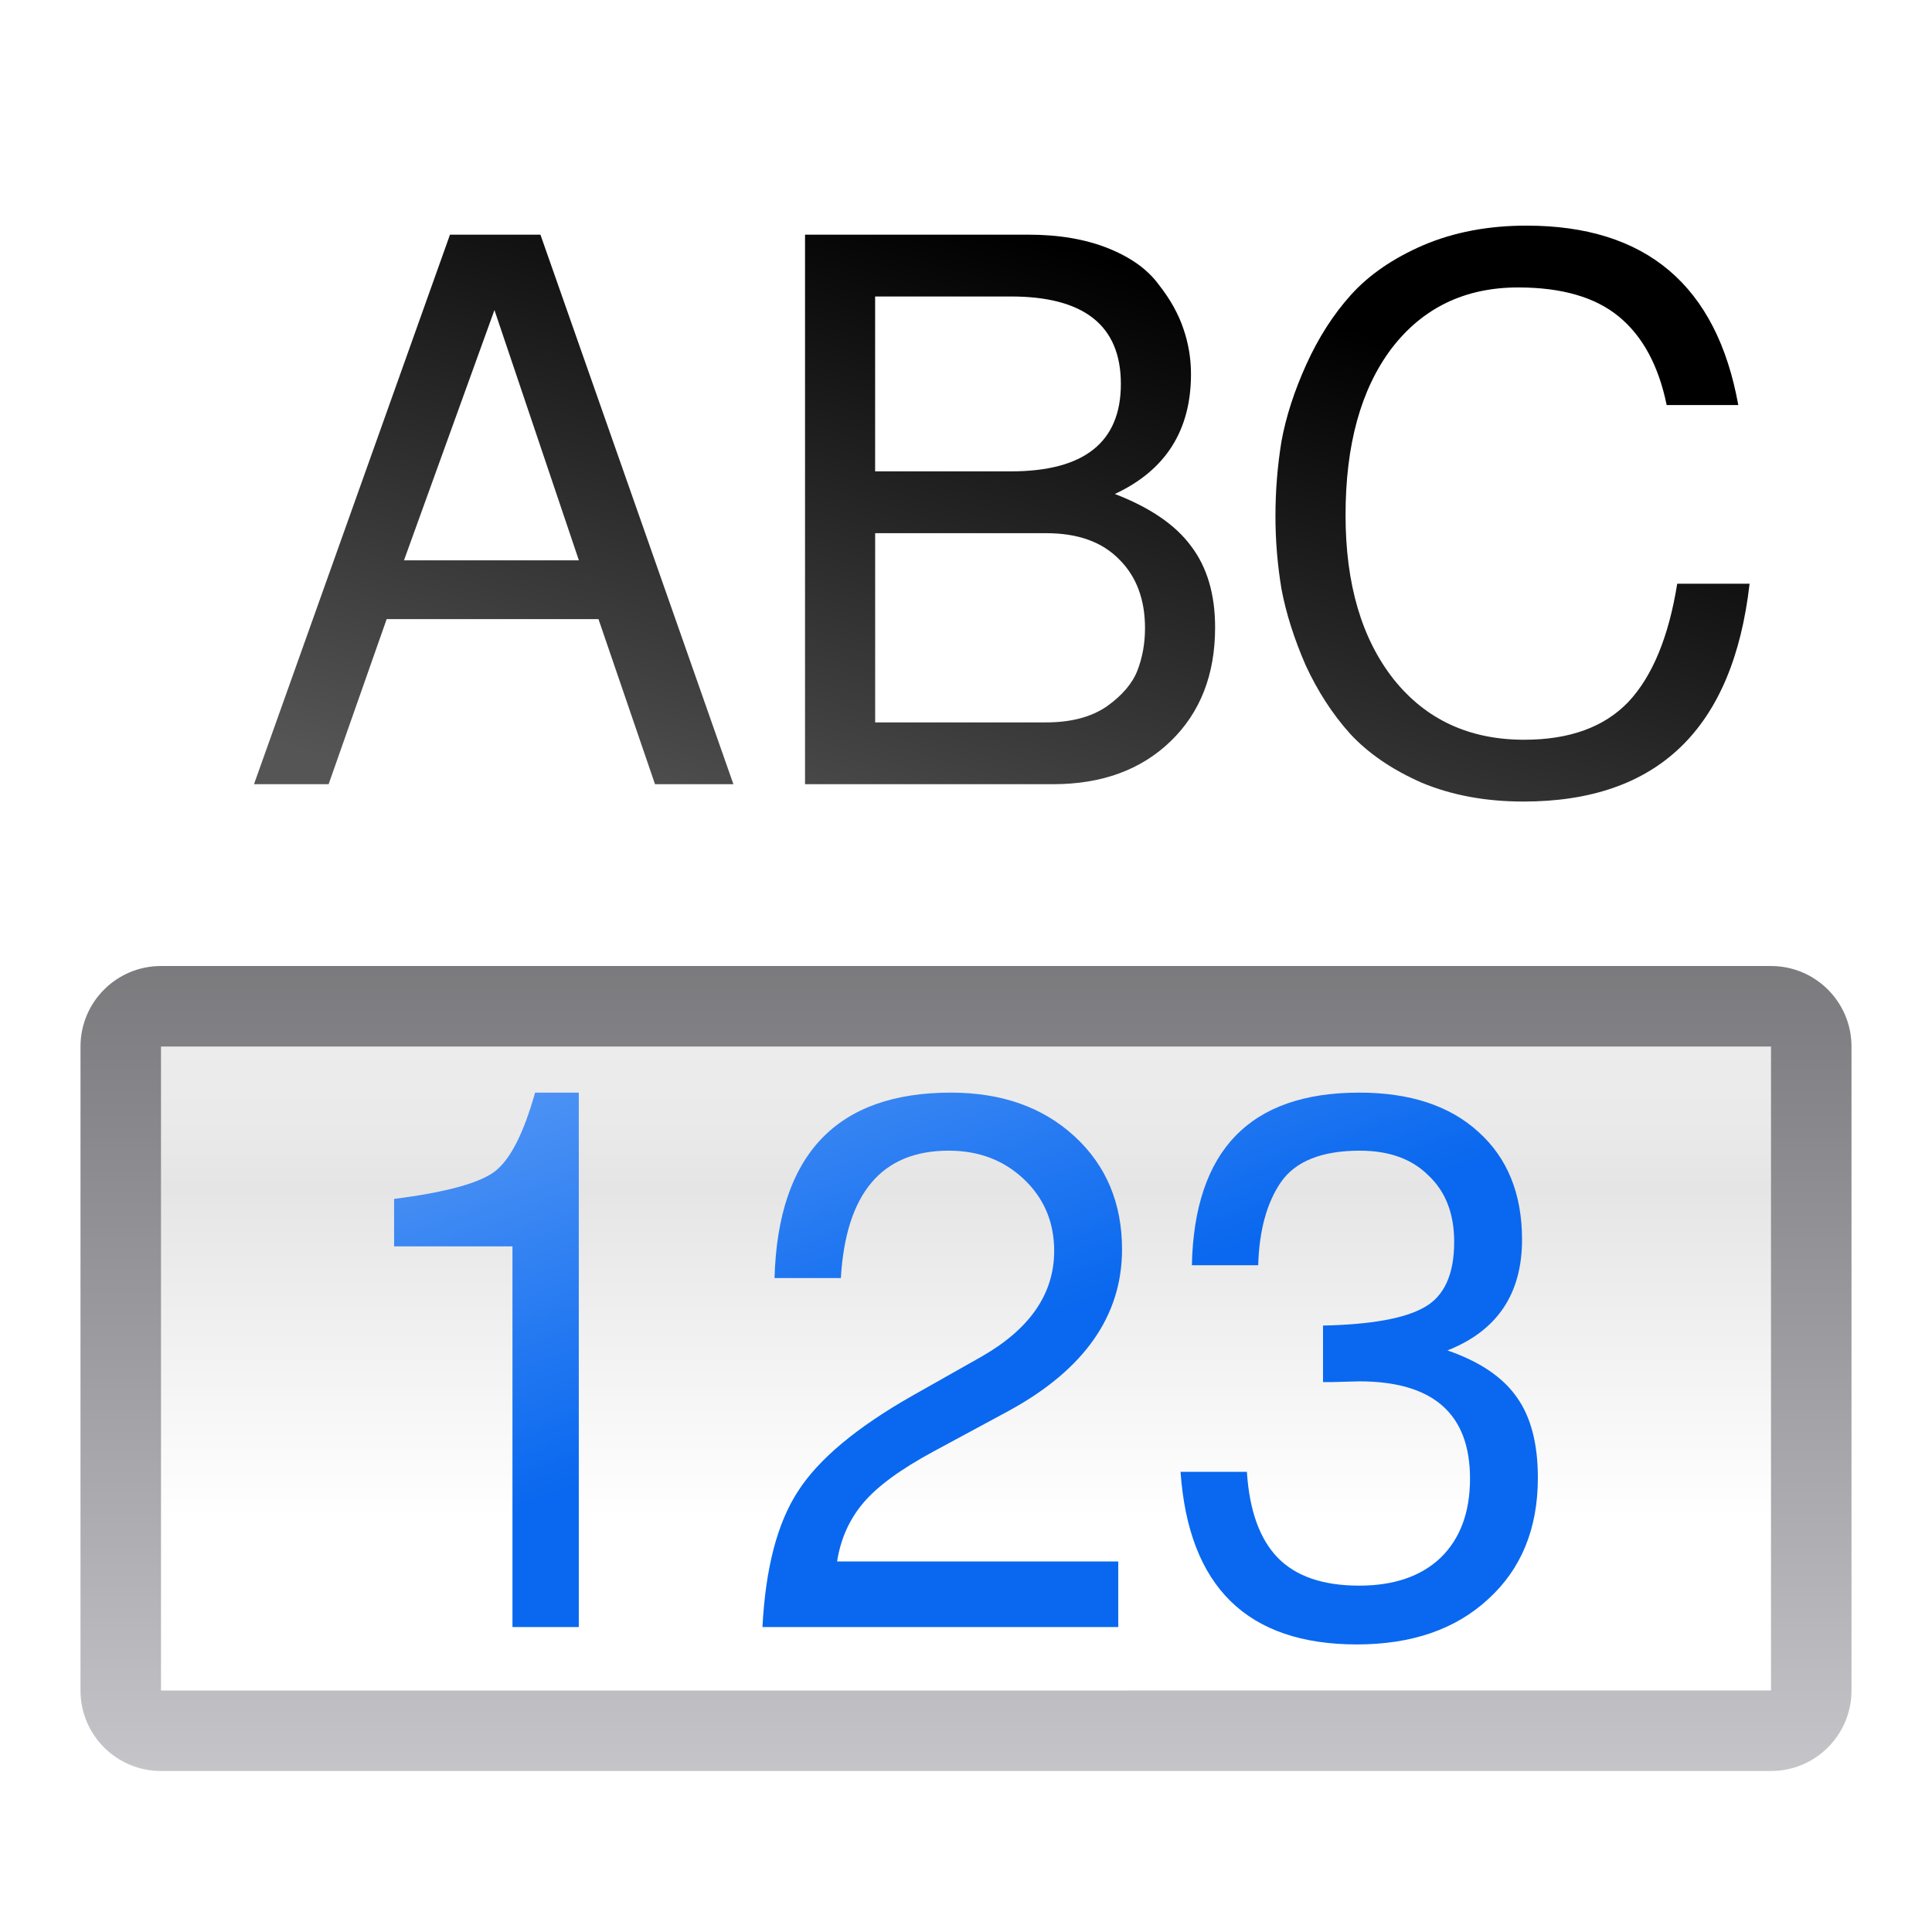
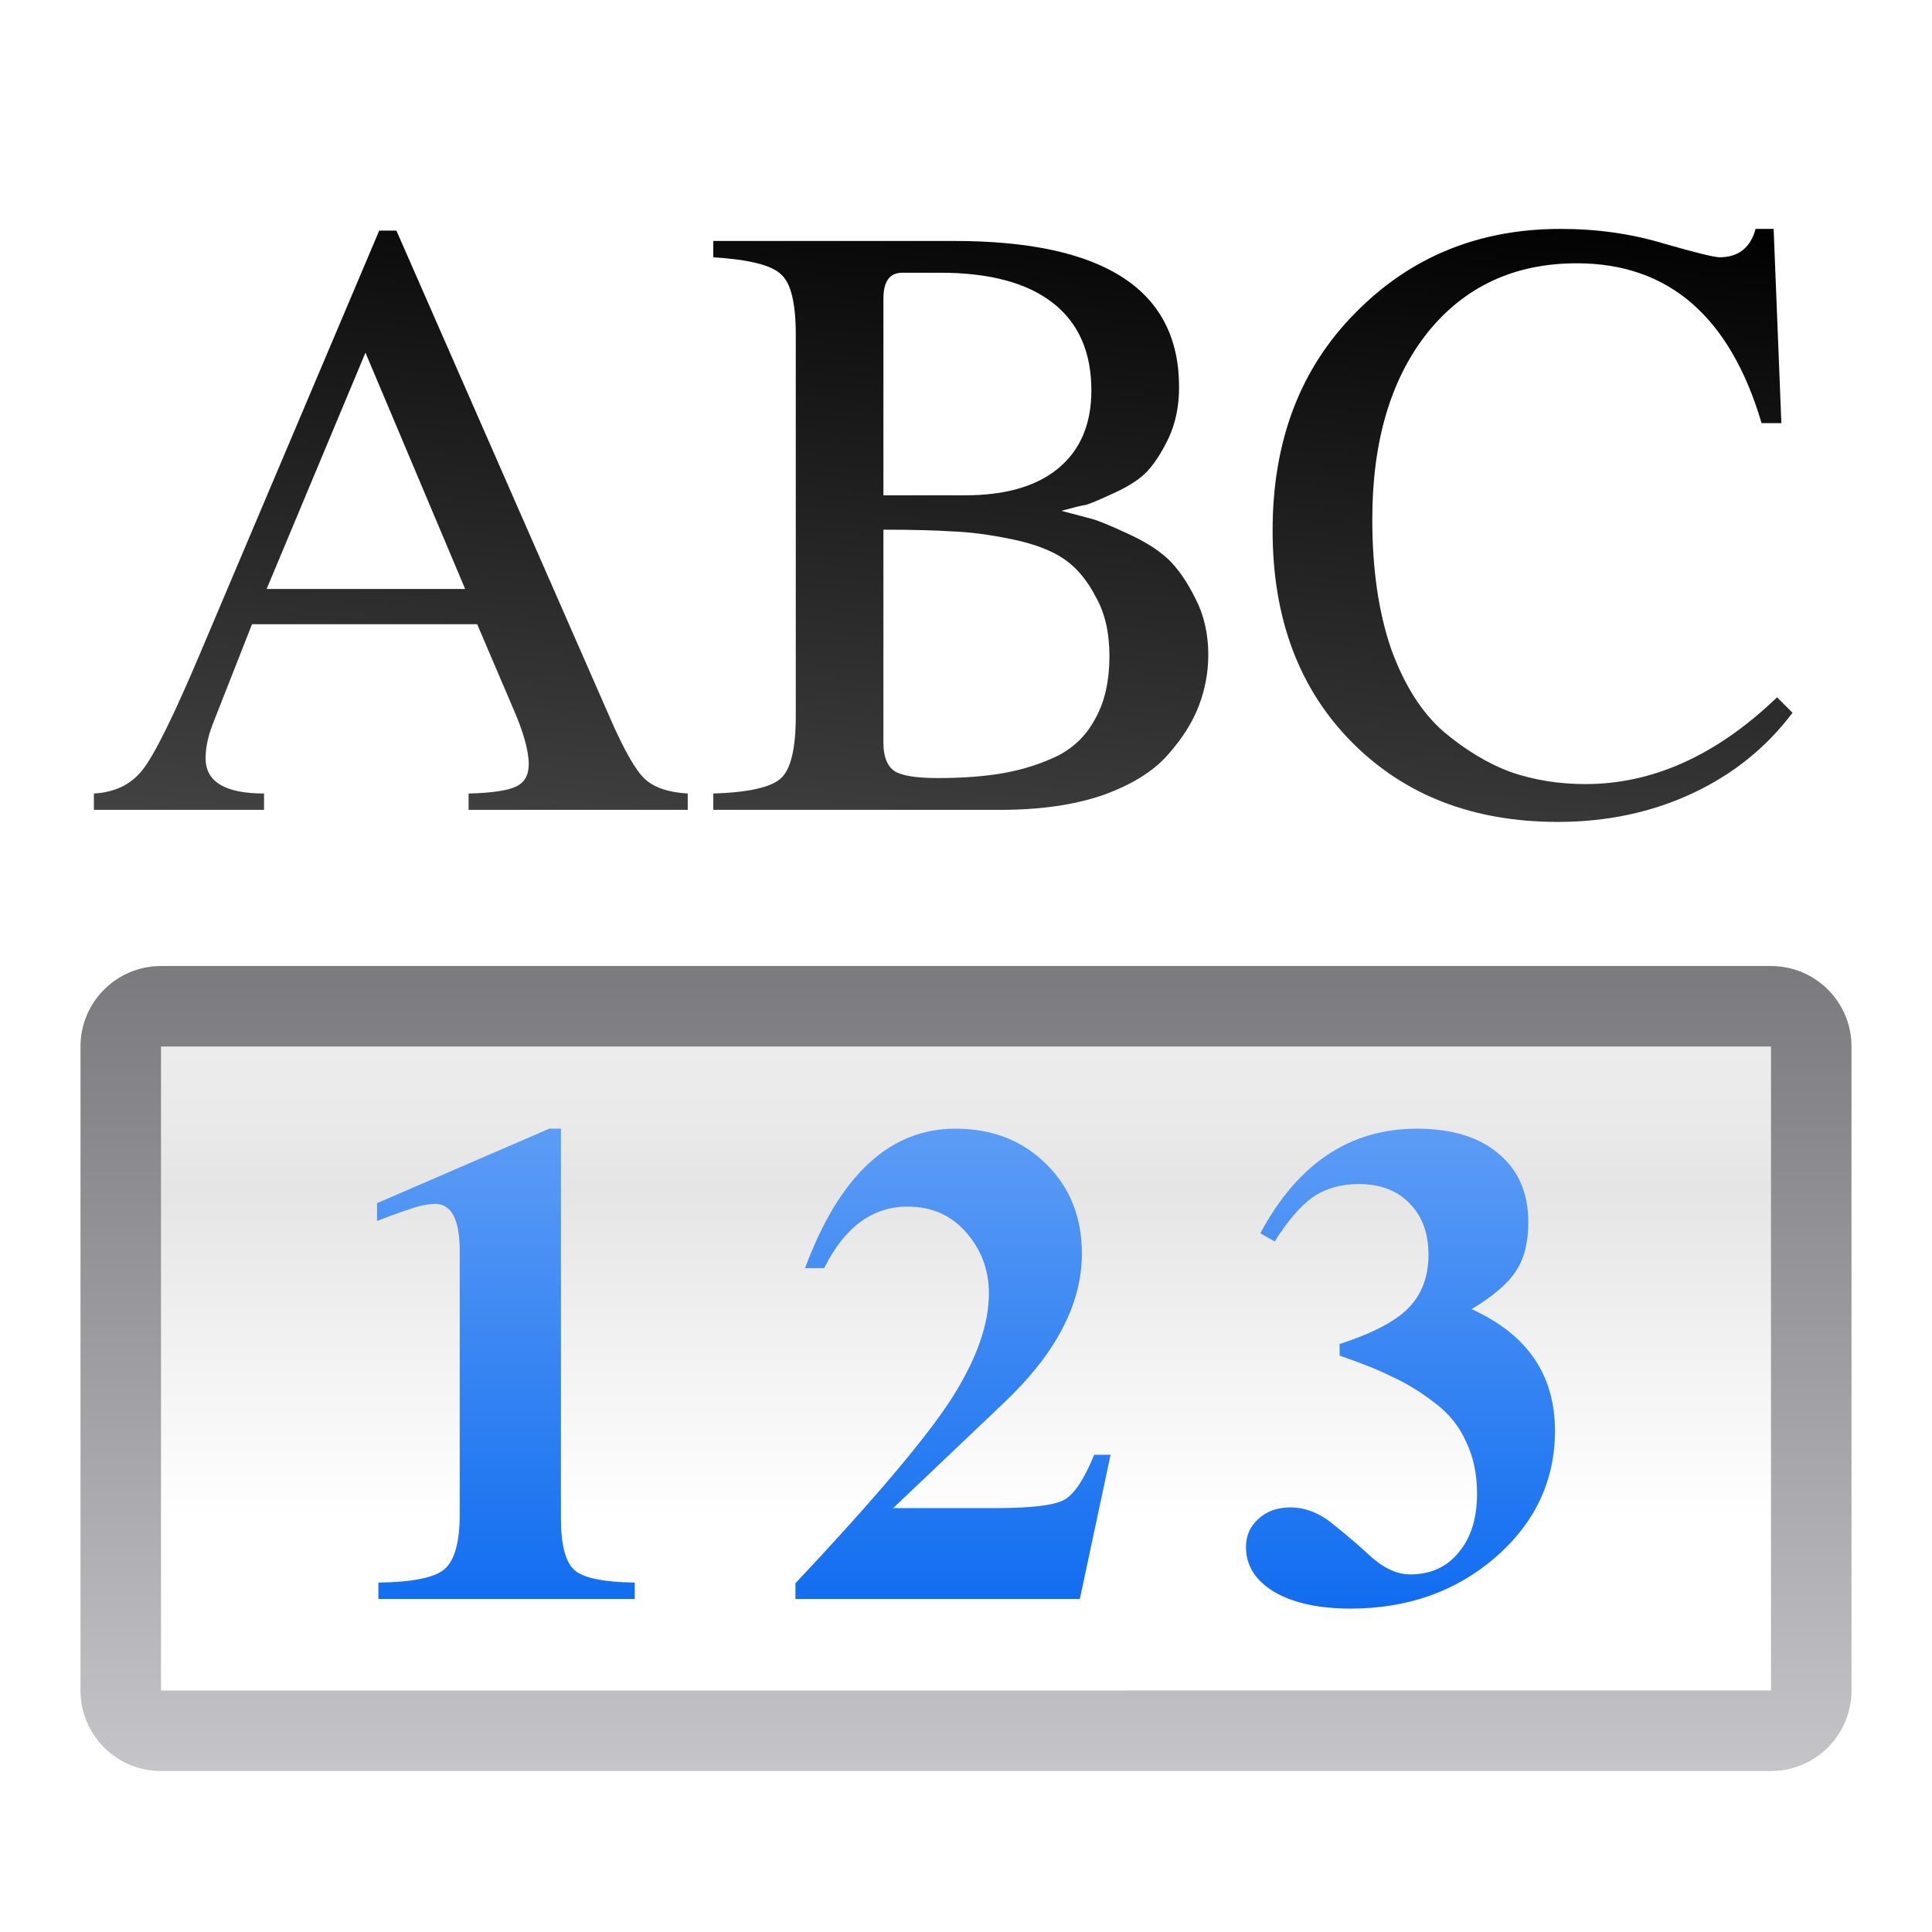
<svg xmlns="http://www.w3.org/2000/svg" enable-background="new" height="24" width="24">
-   <linearGradient id="a" gradientUnits="userSpaceOnUse" x1="47.729" x2="61.524" y1="53.4" y2="5.119">
+   <linearGradient id="a" gradientUnits="userSpaceOnUse" x1="49.411" x2="55.622" y1="67.767" y2="-.558">
    <stop offset="0" stop-color="#555" />
    <stop offset="1" />
  </linearGradient>
-   <linearGradient id="b" gradientUnits="userSpaceOnUse" x1="75.635" x2="52.363" y1="87.273" y2="23.274">
+   <linearGradient id="b" gradientUnits="userSpaceOnUse" x1="71.293" x2="71.293" y1="108.131" y2="32.769">
    <stop offset="0" stop-color="#0968ef" />
    <stop offset="1" stop-color="#aecffc" />
  </linearGradient>
  <linearGradient id="c" gradientUnits="userSpaceOnUse" x1="64" x2="64" y1="50.182" y2="122.182">
    <stop offset="0" stop-color="#717174" />
    <stop offset=".5" stop-color="#9c9ca1" />
    <stop offset="1" stop-color="#cdcdd1" />
  </linearGradient>
  <linearGradient id="d" gradientUnits="userSpaceOnUse" x1="80" x2="80" y1="114.182" y2="58.182">
    <stop offset="0" stop-color="#fff" />
    <stop offset=".286" stop-color="#fff" />
    <stop offset=".714" stop-color="#e5e5e5" />
    <stop offset=".802" stop-color="#eaeaea" />
    <stop offset="1" stop-color="#eee" />
  </linearGradient>
  <g transform="matrix(.171875 0 0 .171875 0 2)">
-     <g fill="url(#a)" stroke-width="1.362" transform="translate(11.63636)">
-       <path d="m31.619 33.111h-15.309l-4.195 11.932h-5.394l14.165-39.718h6.538l13.947 39.718h-5.666zm-1.417-4.25-6.102-18.088-6.538 18.088z" />
-       <path d="m76.186 33.71q0 5.121-3.214 8.227-3.214 3.105-8.499 3.105h-17.925v-39.718h16.127q3.323 0 5.775.981 2.452.981 3.65 2.615 1.253 1.58 1.798 3.214.545 1.58.545 3.269 0 6.102-5.503 8.663 3.814 1.471 5.503 3.759 1.743 2.288 1.743 5.884zm-14.765-11.278q7.954 0 7.954-6.32 0-6.32-7.954-6.32h-9.807v12.64zm2.561 18.143q2.67 0 4.359-1.144 1.689-1.199 2.234-2.615.545-1.417.545-3.051 0-3.105-1.852-4.958-1.852-1.907-5.285-1.907h-12.367v13.675z" />
-       <path d="m80.548 25.647q0-2.724.436-5.394.49-2.67 1.798-5.557 1.308-2.888 3.214-5.012 1.961-2.179 5.23-3.596 3.323-1.417 7.464-1.417 12.967 0 15.309 12.967h-5.176q-.872-4.25-3.432-6.374-2.561-2.125-7.301-2.125-5.775 0-9.153 4.413-3.323 4.413-3.323 12.041 0 7.464 3.487 11.877 3.487 4.359 9.425 4.359 4.903 0 7.519-2.724 2.615-2.779 3.541-8.554h5.23q-1.798 15.745-16.345 15.745-4.086 0-7.355-1.362-3.214-1.417-5.176-3.541-1.907-2.125-3.214-4.958-1.253-2.888-1.743-5.503-.436-2.615-.436-5.285z" />
+     <g fill="url(#a)" stroke-width="1.553" transform="translate(11.63727 -.673049)">
+       <path d="m38.069 46.389v1.18h-15.839v-1.18q2.485-.062 3.416-.497.932-.435.932-1.615 0-1.491-1.18-4.162l-2.547-5.963h-16.274l-2.857 7.267q-.497 1.304-.497 2.422 0 2.547 4.224 2.547v1.18h-12.298v-1.18q2.298-.124 3.54-1.739 1.304-1.677 4.162-8.447l12.92-30.498h1.242l15.466 35.28q1.491 3.416 2.485 4.348.994.932 3.106 1.056zm-30.435-14.783h14.348l-7.205-17.081z" />
+       <path d="m75.691 36.389q0 1.863-.683 3.665-.683 1.801-2.298 3.603-1.553 1.739-4.658 2.857-3.106 1.056-7.391 1.056h-20.746v-1.18q3.851-.124 4.907-1.118 1.056-.994 1.056-4.472v-27.578q0-3.416-1.056-4.348-.994-.994-4.907-1.242v-1.18h17.392q16.274 0 16.274 10.559 0 2.05-.745 3.665-.745 1.553-1.553 2.422-.745.807-2.36 1.553-1.615.745-2.05.87-.435.062-1.801.435 1.429.373 2.112.559.745.186 2.609 1.056 1.926.87 2.981 1.863 1.056.994 1.988 2.857.932 1.801.932 4.099zm-19.566 8.882q2.795 0 4.845-.373 2.05-.373 3.851-1.242 1.801-.932 2.733-2.733.994-1.801.994-4.472 0-2.547-.994-4.286-.932-1.801-2.298-2.733-1.366-.932-3.789-1.429-2.422-.497-4.286-.559-1.863-.124-4.969-.124v15.404q0 1.491.807 2.05.807.497 3.106.497zm-3.913-20.435h5.901q4.348 0 6.708-1.926 2.422-1.988 2.422-5.652 0-4.162-2.795-6.336-2.795-2.174-8.137-2.174h-2.733q-1.366 0-1.366 1.863z" />
+       <path d="m80.341 27.383q0-9.69 5.963-15.715 5.963-6.087 14.845-6.087 3.975 0 7.454 1.056 3.478.994 4.037.994 2.05 0 2.609-2.05h1.304l.559 14.038h-1.429q-3.416-11.553-13.354-11.553-6.77 0-10.808 5.031-3.975 5.031-3.975 13.479 0 5.404 1.366 9.379 1.429 3.913 3.789 5.963 2.36 1.988 4.845 2.919 2.547.87 5.404.87 7.329 0 13.851-6.273l1.118 1.118q-2.857 3.789-7.267 5.839-4.41 2.05-9.69 2.05-9.193 0-14.907-5.777-5.714-5.777-5.714-15.28z" />
    </g>
    <rect fill="url(#c)" height="58.181" rx="5.818" width="128" x="5.818" y="58.183" />
    <path d="m11.636 64.001 116.364-.001v46.545l-116.364.001z" fill="url(#d)" />
-     <g fill="url(#b)" stroke-width="1.362" transform="translate(5.818182 -5.817526)">
-       <path d="m31.22 84.265h-8.554v-3.432q5.557-.708 7.246-1.961 1.689-1.253 2.942-5.721h3.16v38.628h-4.794z" />
-       <path d="m50.161 86.554q.381-13.403 12.749-13.403 5.503 0 8.935 3.16 3.432 3.16 3.432 8.172 0 7.192-8.172 11.659l-5.448 2.942q-3.541 1.907-5.067 3.705-1.526 1.798-1.907 4.25h20.322v4.74h-25.716q.327-6.374 2.561-9.807 2.234-3.487 8.281-6.919l5.012-2.833q5.23-2.997 5.23-7.628 0-3.105-2.179-5.176-2.179-2.07-5.448-2.07-7.246 0-7.791 9.207z" />
-       <path d="m92.474 77.346q-4.141 0-5.721 2.288-1.526 2.234-1.634 5.993h-4.794q.272-12.476 12.095-12.476 5.503 0 8.608 2.833 3.16 2.833 3.16 7.791 0 5.884-5.394 8.009 3.487 1.199 5.012 3.378 1.526 2.125 1.526 5.83 0 5.503-3.596 8.772-3.541 3.269-9.48 3.269-11.877 0-12.749-12.476h4.794q.272 4.195 2.234 6.211 1.961 2.016 5.884 2.016 3.759 0 5.884-2.016 2.125-2.07 2.125-5.721 0-7.028-8.009-7.028l-2.016.054h-.599v-4.086q5.176-.109 7.301-1.308 2.179-1.199 2.179-4.74 0-3.051-1.852-4.794-1.798-1.798-4.958-1.798z" />
+     <g fill="url(#b)" stroke-width="1.235">
+       <path d="m31.45 75.374q-.593 0-1.433.247-.791.247-1.729.593-.889.346-1.038.395v-1.285l12.451-5.386h.84v28.164q0 2.866.988 3.755.988.84 4.348.889v1.186h-18.529v-1.186q3.656-.049 4.743-.939 1.136-.939 1.136-4.002v-19.023q0-3.409-1.779-3.409z" />
+       <path d="m58.182 80.019q3.755-10.08 10.87-10.08 4.002 0 6.572 2.569 2.569 2.52 2.569 6.473 0 5.435-5.633 10.771l-8.004 7.609h7.461q3.805 0 4.892-.593 1.087-.593 2.174-3.261h1.186l-2.223 10.425h-20.555v-1.136q8.449-8.993 11.216-13.242 2.767-4.299 2.767-7.708 0-2.52-1.631-4.397-1.631-1.878-4.249-1.878-3.805 0-6.028 4.447z" />
+       <path d="m106.754 96.324q0-2.125-.791-3.755-.741-1.68-2.273-2.816-1.532-1.186-3.063-1.878-1.482-.741-3.805-1.532v-.84q3.508-1.136 4.941-2.569 1.482-1.482 1.482-3.903 0-2.322-1.383-3.706-1.334-1.383-3.656-1.383-1.927 0-3.31.939-1.334.939-2.767 3.212l-1.038-.593q4.052-7.56 11.315-7.56 3.805 0 5.929 1.828 2.125 1.779 2.125 4.941 0 2.174-.889 3.508-.84 1.334-3.212 2.767 6.028 2.718 6.028 8.795 0 5.386-4.299 9.141-4.299 3.706-10.475 3.706-3.409 0-5.484-1.186-2.075-1.235-2.075-3.261 0-1.235.889-2.026.889-.84 2.322-.84 1.631 0 3.113 1.235 1.482 1.186 2.816 2.421 1.383 1.186 2.718 1.186 2.223 0 3.508-1.581 1.334-1.581 1.334-4.249z" />
    </g>
  </g>
</svg>
